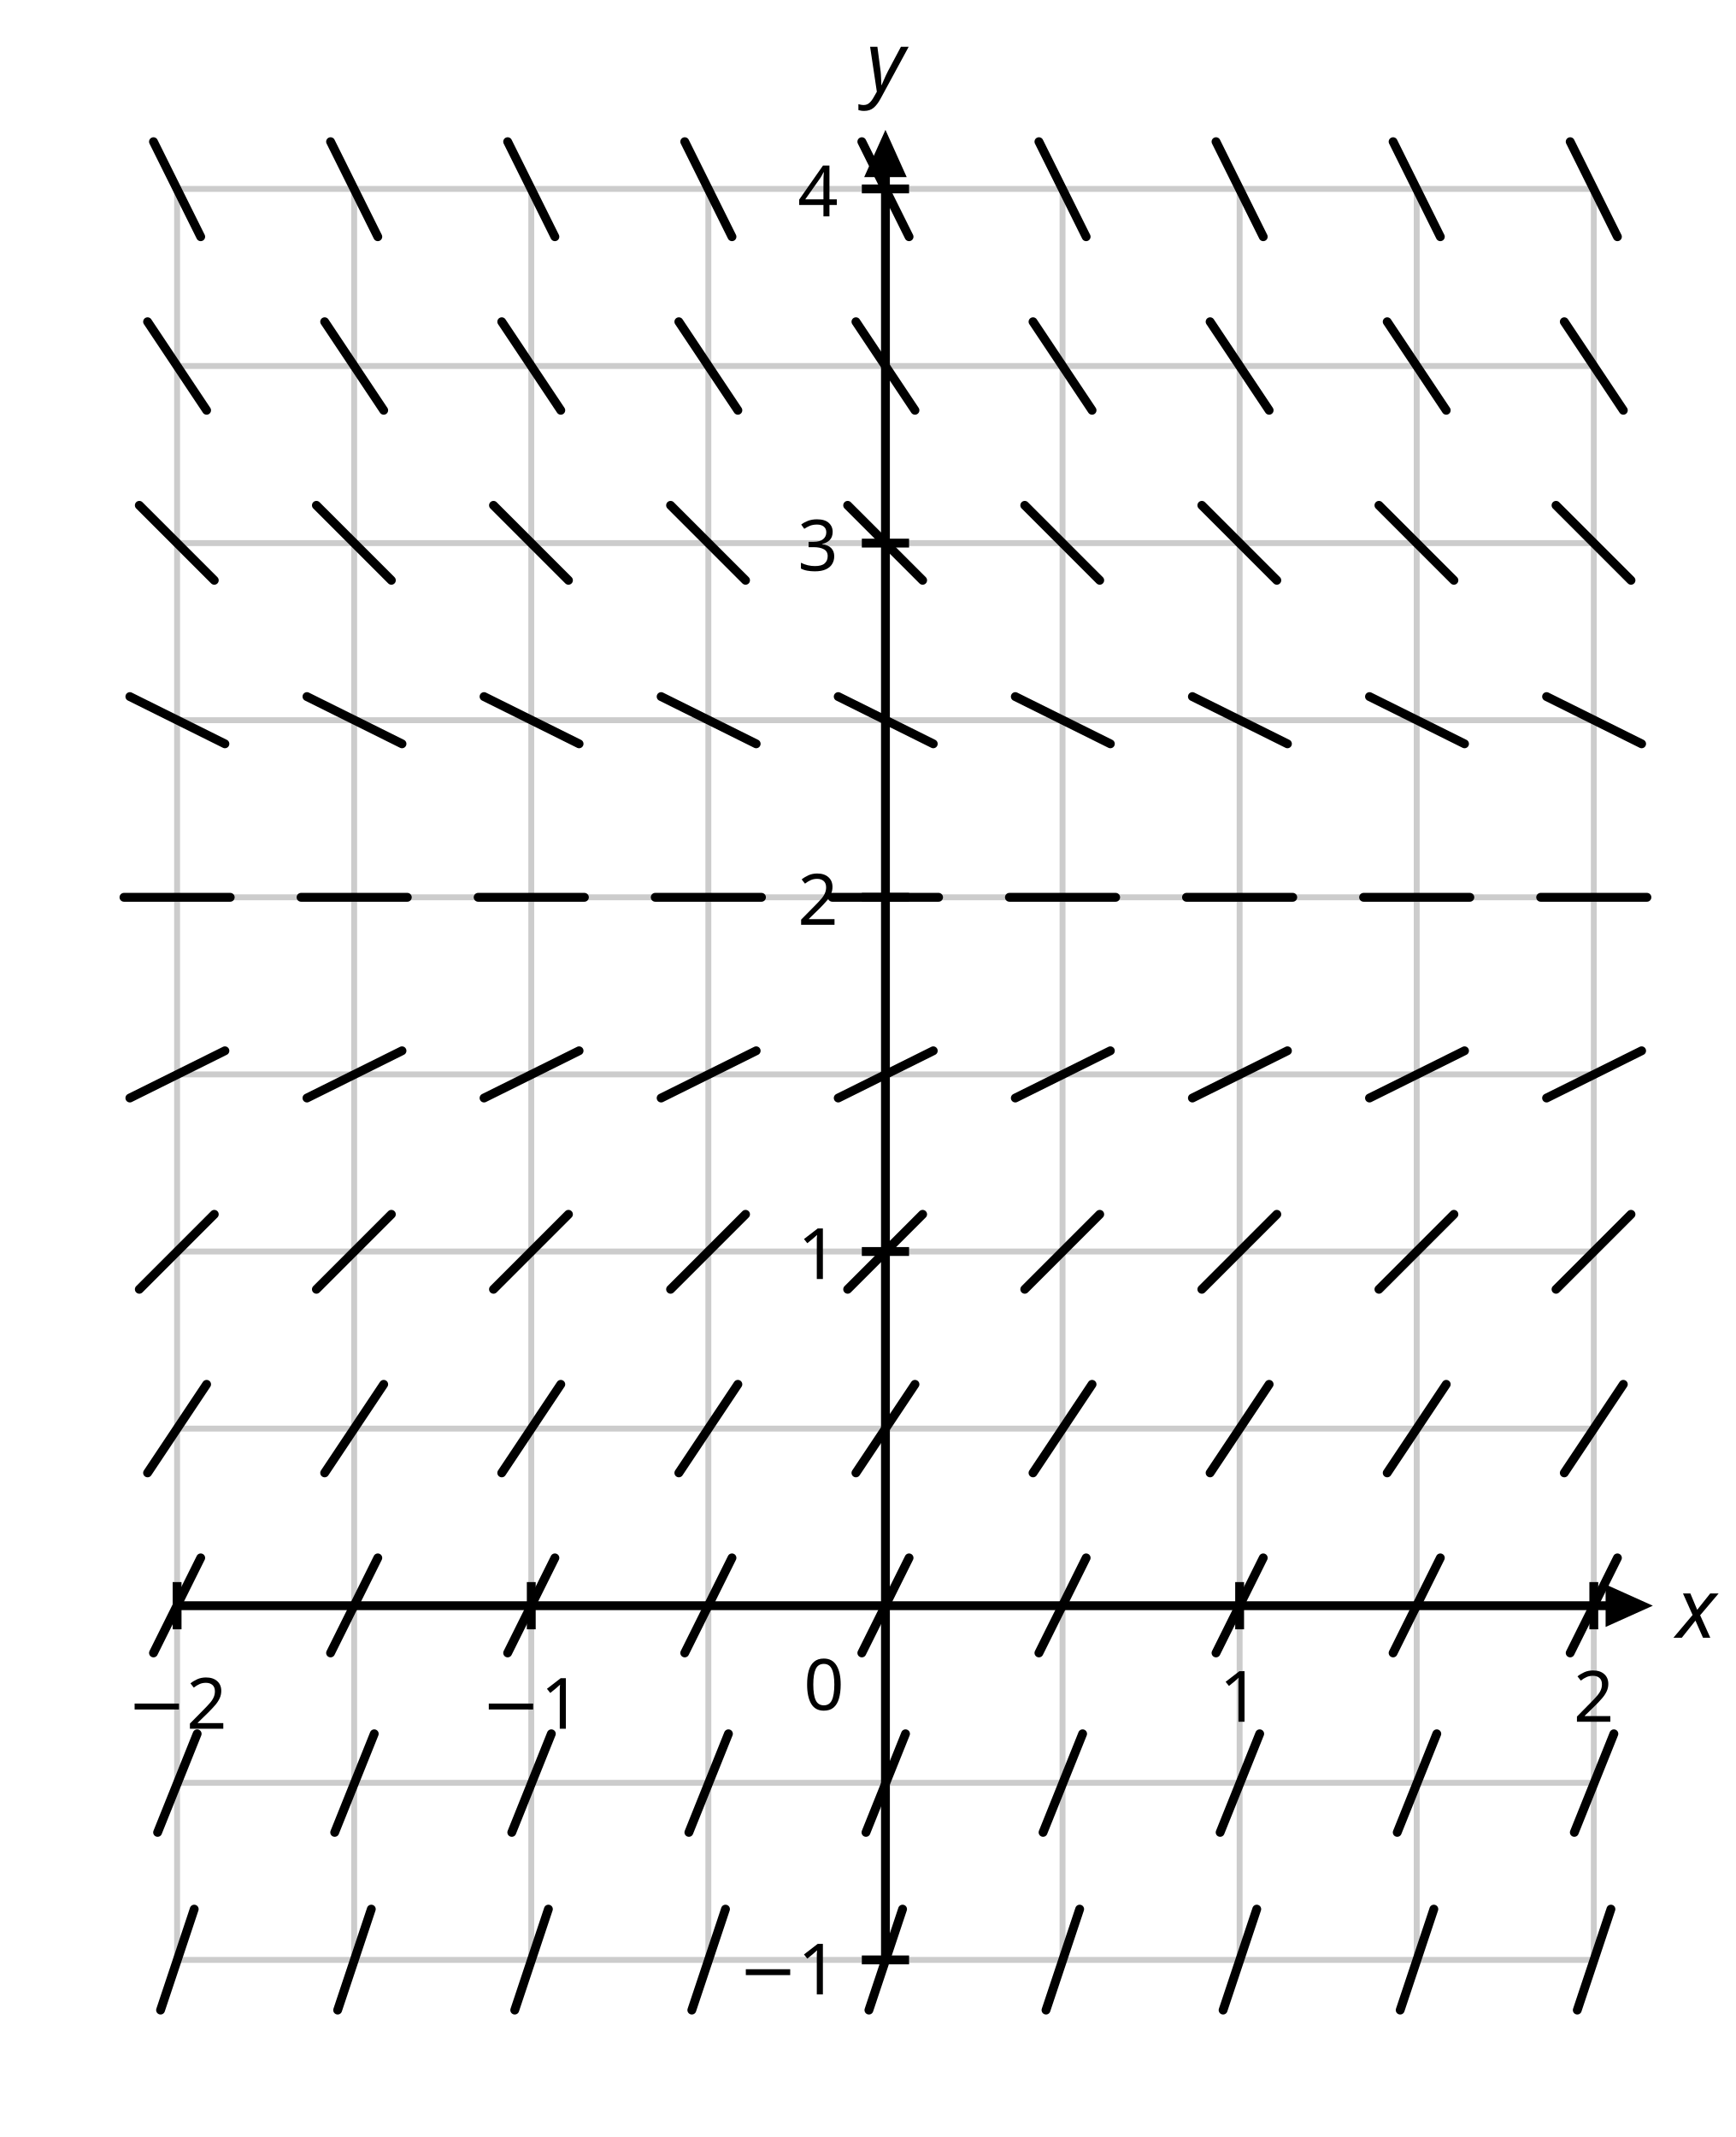
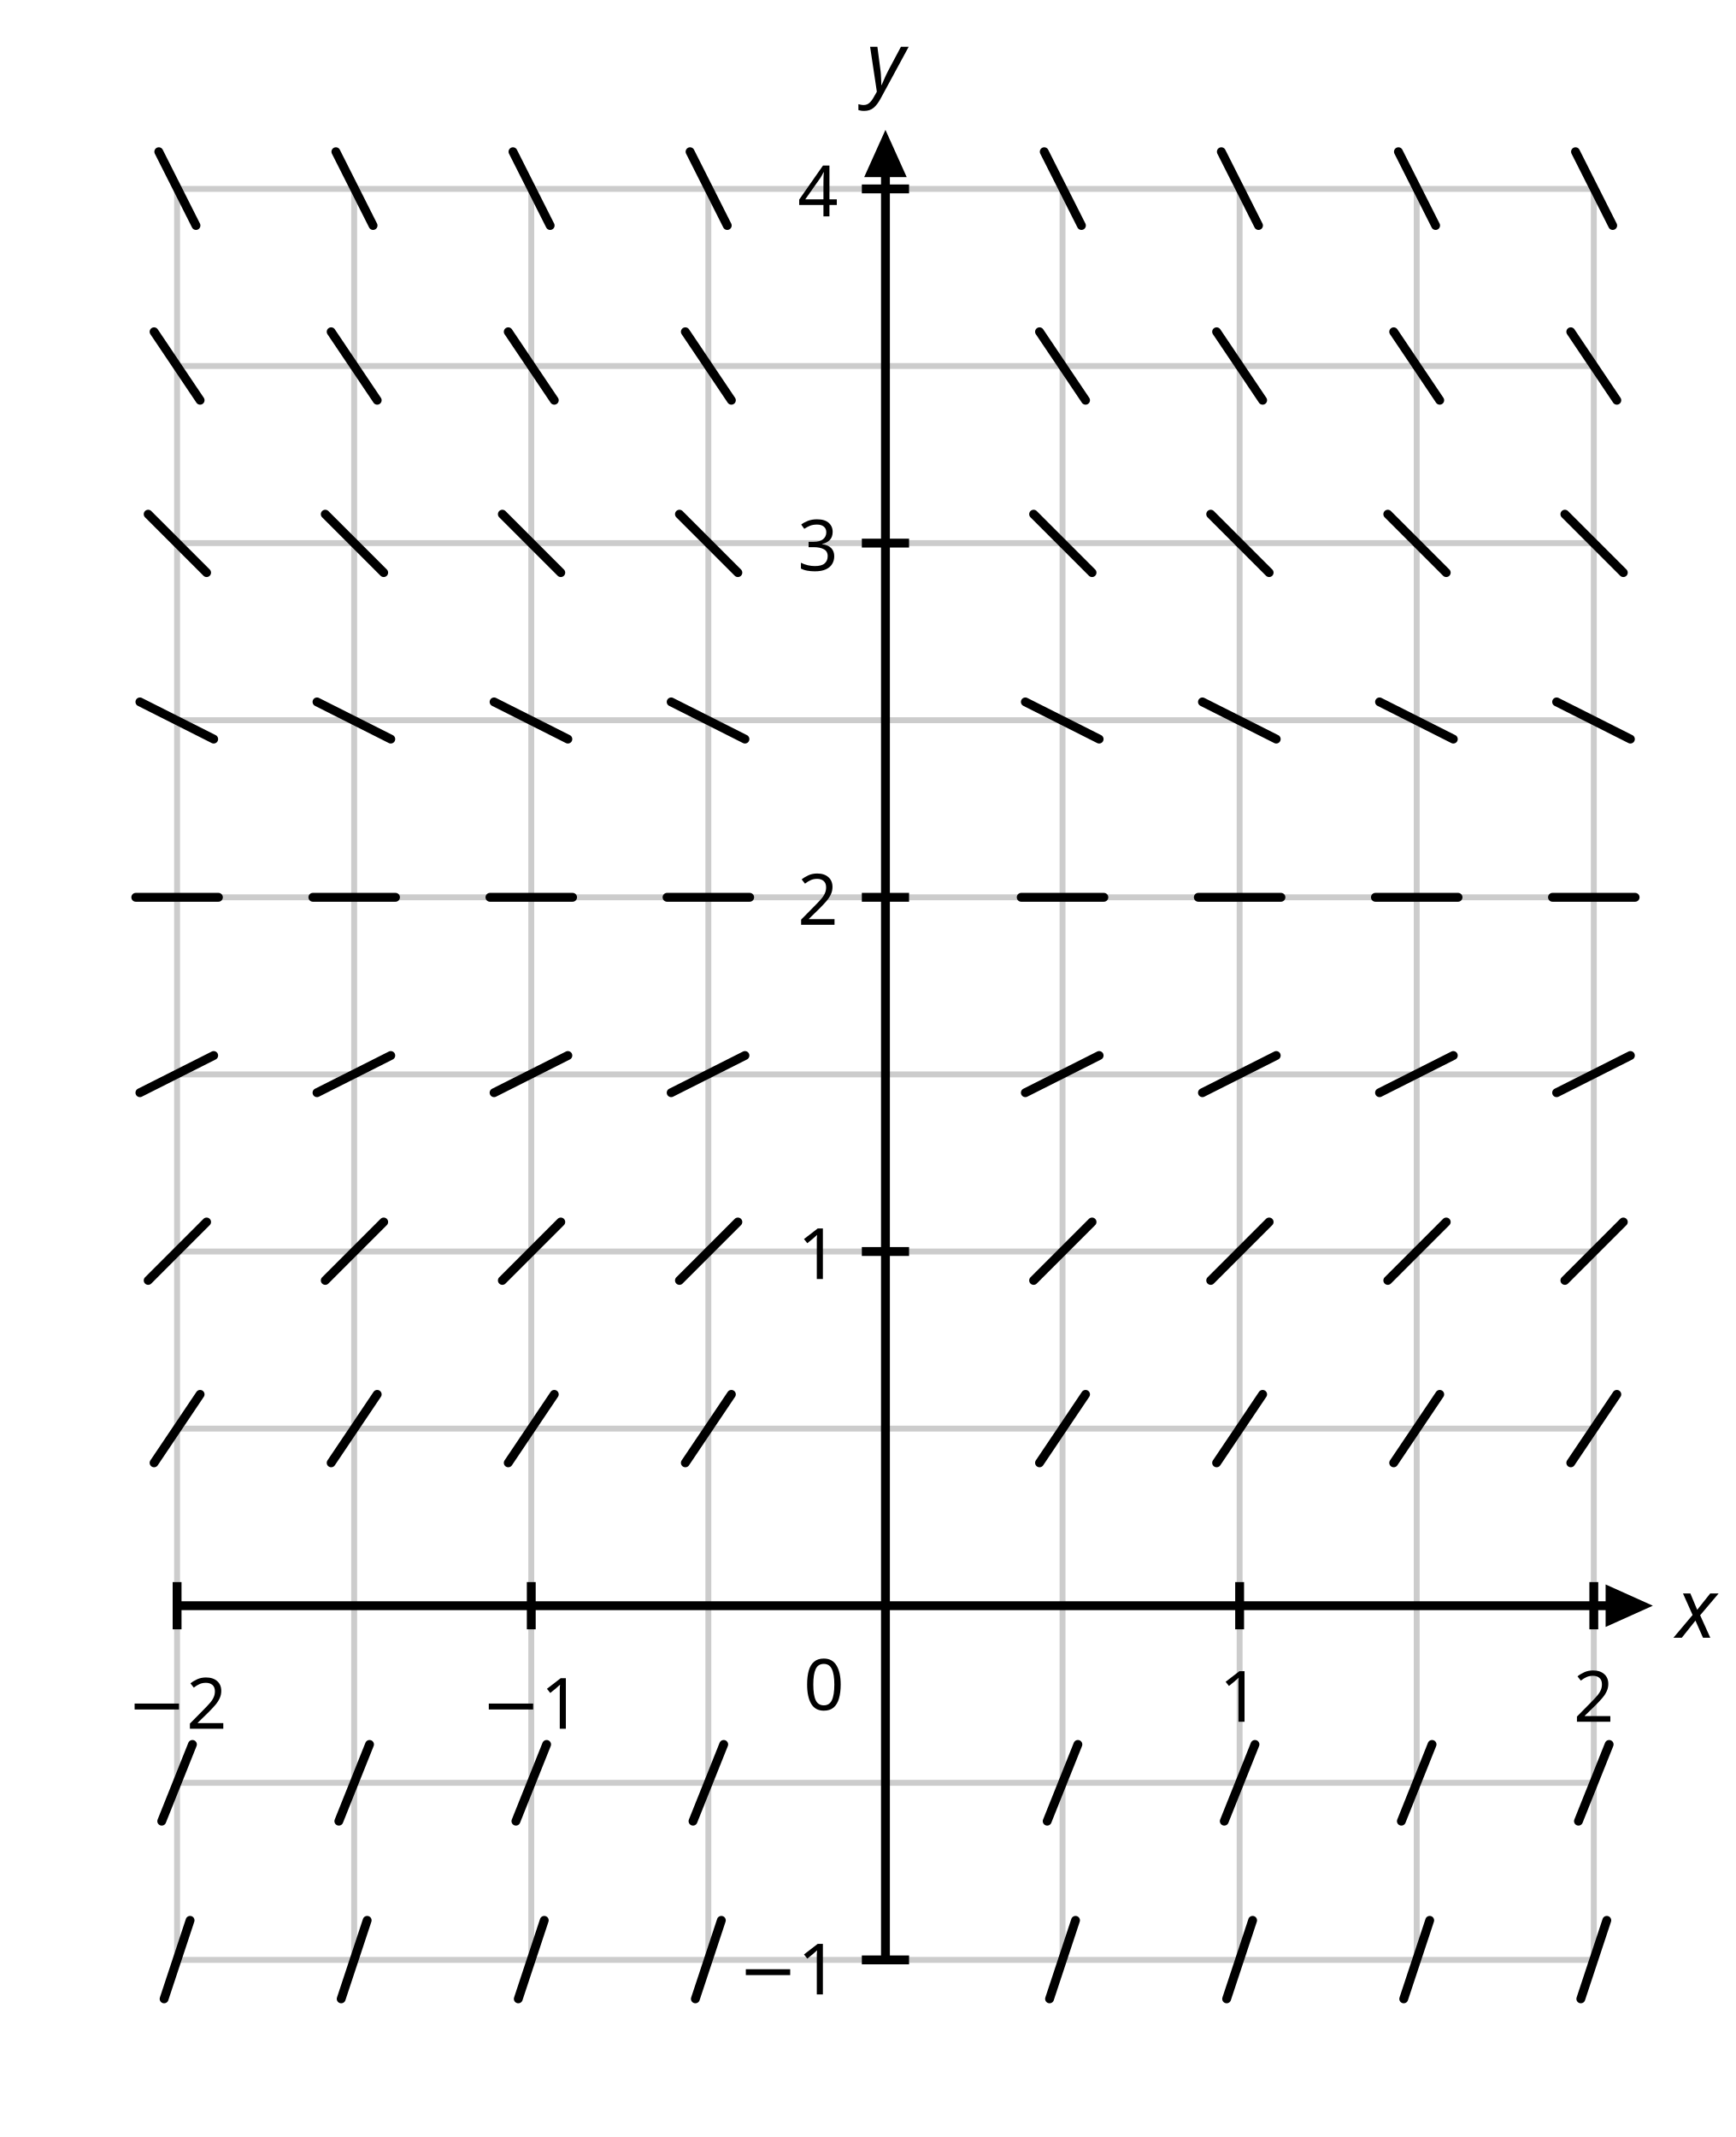
<svg xmlns="http://www.w3.org/2000/svg" viewBox="0 0 294 362">
  <path d="M30 332V32M60 332V32M90 332V32M120 332V32M180 332V32M210 332V32M240 332V32M270 332V32M30 332H270M30 302H270M30 242H270M30 212H270M30 182H270M30 152H270M30 122H270M30 92H270M30 62H270M30 32H270" fill="none" stroke="currentColor" stroke-width="1" stroke-opacity="0.2" />
  <line x1="30" y1="272" x2="273.6" y2="272" stroke="currentColor" stroke-width="1.5" />
  <polygon points="280,272 272,275.6 272,268.4" fill="currentColor" stroke="none" />
  <line x1="150" y1="332" x2="150" y2="28.4" stroke="currentColor" stroke-width="1.5" />
  <polygon points="150,22 153.6,30 146.4,30" fill="currentColor" stroke="none" />
  <text x="30" y="287" fill="currentColor" font-size="12" font-family="sans-serif" text-anchor="middle" dominant-baseline="central">−2</text>
  <text x="90" y="287" fill="currentColor" font-size="12" font-family="sans-serif" text-anchor="middle" dominant-baseline="central">−1</text>
  <text x="210" y="287" fill="currentColor" font-size="12" font-family="sans-serif" text-anchor="middle" dominant-baseline="central">1</text>
  <text x="270" y="287" fill="currentColor" font-size="12" font-family="sans-serif" text-anchor="middle" dominant-baseline="central">2</text>
  <text x="142" y="332" fill="currentColor" font-size="12" font-family="sans-serif" text-anchor="end" dominant-baseline="central">−1</text>
  <text x="142" y="212" fill="currentColor" font-size="12" font-family="sans-serif" text-anchor="end" dominant-baseline="central">1</text>
  <text x="142" y="152" fill="currentColor" font-size="12" font-family="sans-serif" text-anchor="end" dominant-baseline="central">2</text>
  <text x="142" y="92" fill="currentColor" font-size="12" font-family="sans-serif" text-anchor="end" dominant-baseline="central">3</text>
  <text x="142" y="32" fill="currentColor" font-size="12" font-family="sans-serif" text-anchor="end" dominant-baseline="central">4</text>
  <path d="M30 268V276M90 268V276M210 268V276M270 268V276M146 332H154M146 212H154M146 152H154M146 92H154M146 32H154" fill="none" stroke="currentColor" stroke-width="1.5" />
  <text x="143" y="285" fill="currentColor" font-size="12" font-family="sans-serif" text-anchor="end" dominant-baseline="central">0</text>
  <text x="284" y="272" fill="currentColor" font-size="14" font-family="sans-serif" font-style="italic" text-anchor="start" dominant-baseline="central">x</text>
  <text x="150" y="10" fill="currentColor" font-size="14" font-family="sans-serif" font-style="italic" text-anchor="middle" dominant-baseline="central">y</text>
-   <path d="M27.2 340.5l5.7 -17.1M26.7 310.4l6.7 -16.7M26 280l8 -16.1M25 249.5l10 -15M23.6 218.4l12.7 -12.7M22 186l16.1 -8M21 152l18 0M22 118l16.1 8M23.6 85.6l12.7 12.7M25 54.5l10 15M26 24l8 16.1M57.2 340.5l5.7 -17.1M56.7 310.4l6.7 -16.7M56 280l8 -16.1M55 249.5l10 -15M53.6 218.4l12.7 -12.7M52 186l16.1 -8M51 152l18 0M52 118l16.1 8M53.6 85.6l12.7 12.7M55 54.5l10 15M56 24l8 16.1M87.2 340.5l5.7 -17.1M86.7 310.4l6.7 -16.7M86 280l8 -16.1M85 249.5l10 -15M83.6 218.4l12.7 -12.7M82 186l16.1 -8M81 152l18 0M82 118l16.1 8M83.6 85.6l12.7 12.7M85 54.5l10 15M86 24l8 16.1M117.2 340.5l5.7 -17.1M116.7 310.4l6.7 -16.7M116 280l8 -16.1M115 249.5l10 -15M113.6 218.4l12.7 -12.7M112 186l16.1 -8M111 152l18 0M112 118l16.1 8M113.6 85.6l12.7 12.7M115 54.5l10 15M116 24l8 16.1M147.2 340.5l5.7 -17.1M146.7 310.4l6.7 -16.7M146 280l8 -16.1M145 249.5l10 -15M143.6 218.4l12.7 -12.7M142 186l16.1 -8M141 152l18 0M142 118l16.1 8M143.6 85.6l12.7 12.7M145 54.5l10 15M146 24l8 16.1M177.2 340.5l5.7 -17.1M176.7 310.4l6.7 -16.7M176 280l8 -16.1M175 249.5l10 -15M173.6 218.4l12.7 -12.7M172 186l16.1 -8M171 152l18 0M172 118l16.1 8M173.6 85.6l12.7 12.7M175 54.5l10 15M176 24l8 16.1M207.2 340.5l5.7 -17.1M206.7 310.4l6.7 -16.7M206 280l8 -16.1M205 249.5l10 -15M203.6 218.4l12.7 -12.7M202 186l16.1 -8M201 152l18 0M202 118l16.1 8M203.6 85.6l12.7 12.7M205 54.5l10 15M206 24l8 16.1M237.2 340.5l5.7 -17.1M236.7 310.4l6.7 -16.7M236 280l8 -16.1M235 249.5l10 -15M233.6 218.4l12.7 -12.7M232 186l16.1 -8M231 152l18 0M232 118l16.1 8M233.6 85.6l12.7 12.7M235 54.5l10 15M236 24l8 16.1M267.2 340.5l5.7 -17.1M266.7 310.4l6.7 -16.7M266 280l8 -16.1M265 249.5l10 -15M263.6 218.4l12.7 -12.7M262 186l16.1 -8M261 152l18 0M262 118l16.1 8M263.6 85.6l12.7 12.7M265 54.5l10 15M266 24l8 16.1" fill="none" stroke="currentColor" stroke-width="1.5" stroke-linecap="round" />
+   <path d="M27.8 338.6l4.4 -13.3M27.4 308.5l5.2 -13M26.1 247.8l7.8 -11.6M25.1 216.9l9.9 -9.9M23.7 185.1l12.5 -6.3M23 152l14 0M23.7 118.9l12.5 6.3M25.1 87.1l9.9 9.9M26.1 56.2l7.8 11.6M26.9 25.7l6.3 12.5M57.8 338.6l4.4 -13.3M57.4 308.5l5.2 -13M56.1 247.8l7.8 -11.6M55.1 216.9l9.9 -9.9M53.7 185.1l12.5 -6.3M53 152l14 0M53.7 118.9l12.5 6.3M55.1 87.1l9.9 9.9M56.1 56.2l7.8 11.6M56.9 25.7l6.3 12.5M87.8 338.6l4.4 -13.3M87.4 308.5l5.2 -13M86.1 247.8l7.8 -11.6M85.1 216.9l9.9 -9.9M83.7 185.1l12.5 -6.3M83 152l14 0M83.7 118.9l12.5 6.3M85.1 87.1l9.9 9.9M86.1 56.2l7.8 11.6M86.9 25.7l6.3 12.5M117.8 338.6l4.4 -13.3M117.4 308.5l5.2 -13M116.1 247.8l7.8 -11.6M115.1 216.9l9.9 -9.9M113.7 185.1l12.5 -6.3M113 152l14 0M113.7 118.9l12.5 6.3M115.1 87.1l9.9 9.9M116.1 56.2l7.8 11.6M116.9 25.7l6.3 12.5M177.8 338.6l4.4 -13.3M177.4 308.5l5.2 -13M176.1 247.8l7.8 -11.6M175.1 216.9l9.9 -9.9M173.7 185.1l12.5 -6.3M173 152l14 0M173.7 118.9l12.5 6.3M175.1 87.1l9.9 9.9M176.1 56.2l7.8 11.6M176.9 25.7l6.3 12.5M207.8 338.6l4.4 -13.3M207.4 308.5l5.2 -13M206.1 247.8l7.8 -11.6M205.1 216.9l9.9 -9.9M203.7 185.1l12.5 -6.3M203 152l14 0M203.7 118.9l12.5 6.3M205.1 87.1l9.9 9.9M206.1 56.2l7.8 11.6M206.9 25.7l6.3 12.5M237.8 338.6l4.4 -13.3M237.4 308.5l5.2 -13M236.1 247.8l7.8 -11.6M235.1 216.9l9.9 -9.9M233.7 185.1l12.5 -6.3M233 152l14 0M233.7 118.9l12.5 6.3M235.1 87.1l9.9 9.9M236.1 56.2l7.8 11.6M236.9 25.7l6.3 12.5M267.8 338.6l4.4 -13.3M267.4 308.5l5.2 -13M266.1 247.8l7.8 -11.6M265.1 216.9l9.9 -9.9M263.7 185.1l12.5 -6.3M263 152l14 0M263.7 118.9l12.5 6.3M265.1 87.1l9.9 9.9M266.1 56.2l7.8 11.6M266.9 25.7l6.3 12.5" fill="none" stroke="currentColor" stroke-width="1.5" stroke-linecap="round" />
</svg>
